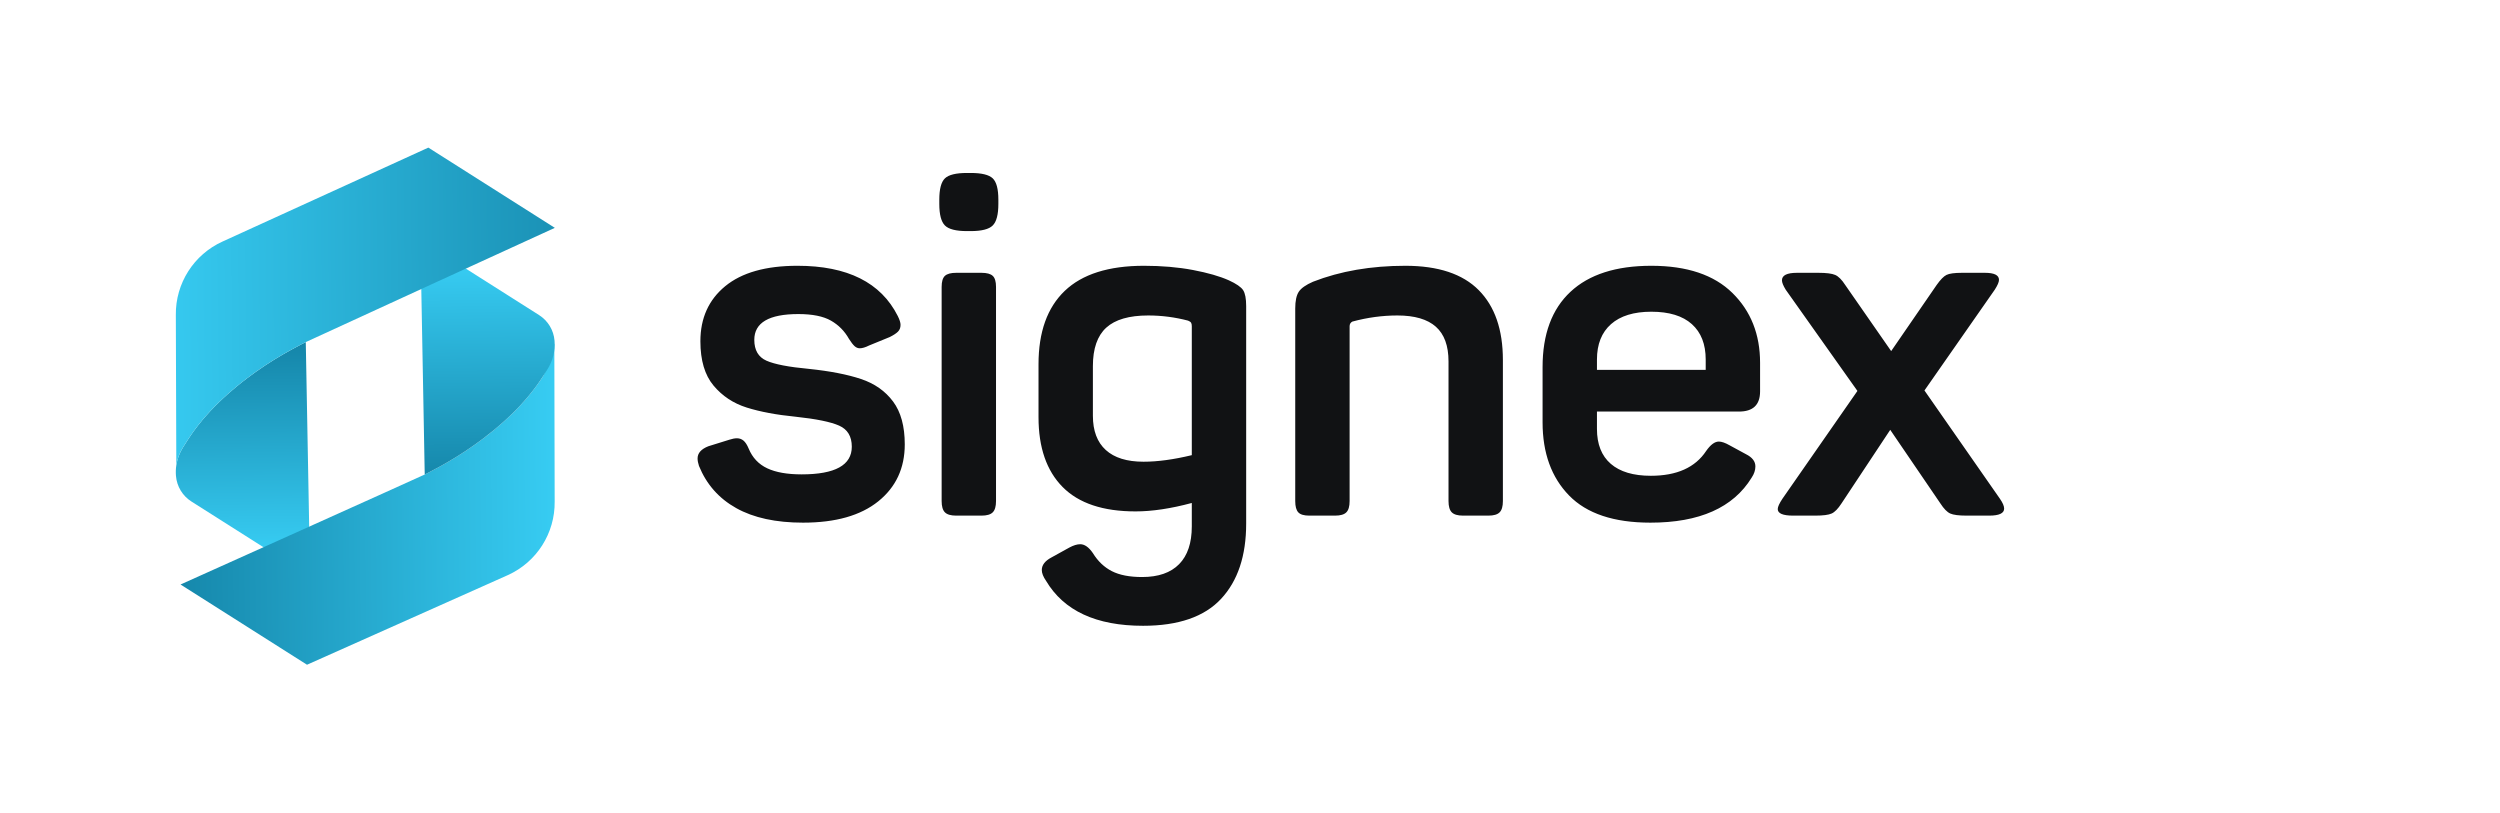
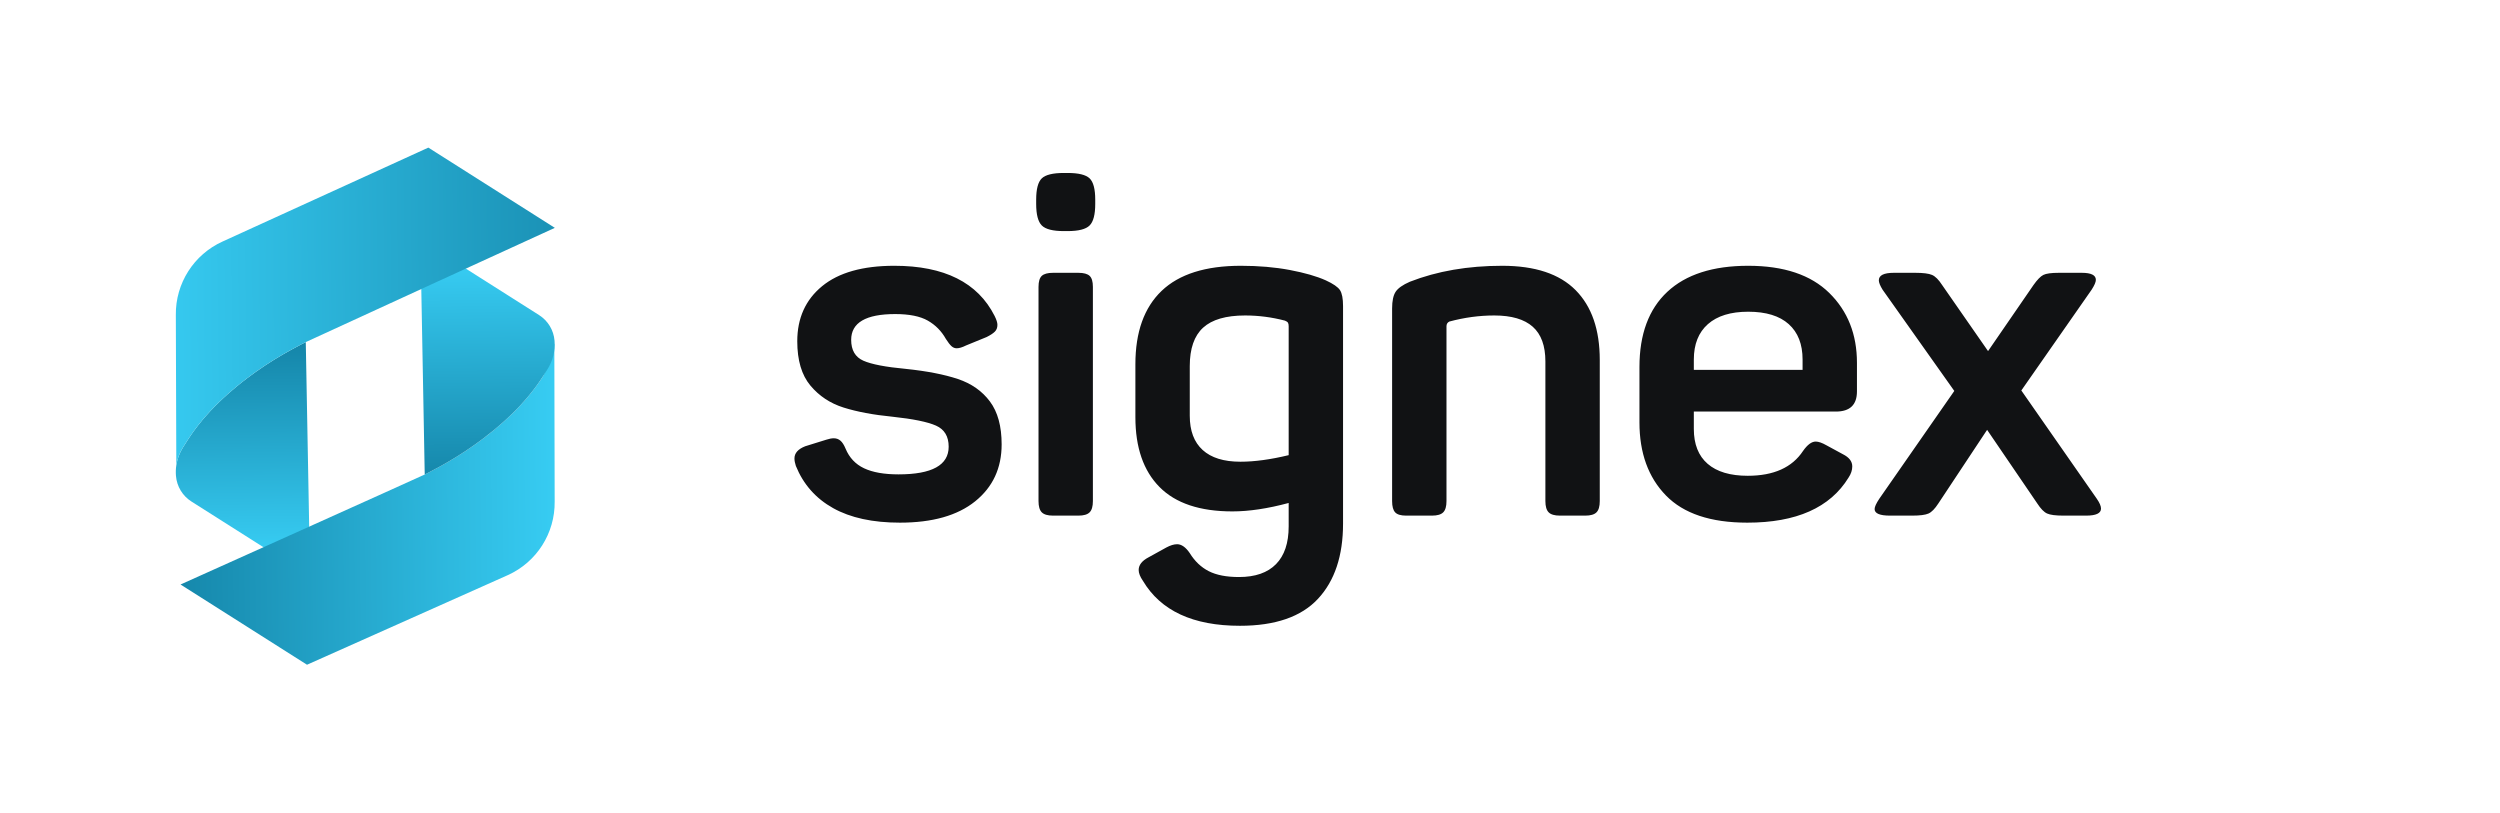
<svg xmlns="http://www.w3.org/2000/svg" viewBox="0 0 1600 520" role="img" aria-label="Signex" version="1.1" id="svg11">
  <defs id="defs8">
    <linearGradient id="sxg1" gradientUnits="userSpaceOnUse" x1="1507.694" y1="2706.879" x2="1507.694" y2="1622.488" gradientTransform="matrix(1 -0.0099 0.0099 1 -17.0079 15.8203)">
      <stop offset="0" style="stop-color:#3DD8FF" id="stop1" />
      <stop offset="1" style="stop-color:#0F7A9D" id="stop2" />
    </linearGradient>
    <linearGradient id="sxg2" gradientUnits="userSpaceOnUse" x1="3008.517" y1="2398.713" x2="954.492" y2="2398.713" gradientTransform="matrix(0.9999 -0.0115 0.0115 0.9999 -21.5832 15.9509)">
      <stop offset="0" style="stop-color:#3DD8FF" id="stop3" />
      <stop offset="1" style="stop-color:#0F7A9D" id="stop4" />
    </linearGradient>
    <linearGradient id="sxg3" gradientUnits="userSpaceOnUse" x1="2488.263" y1="1306.698" x2="2488.263" y2="2447.39" gradientTransform="matrix(0.9999 -0.0115 0.0115 0.9999 -21.5832 15.9509)">
      <stop offset="0" style="stop-color:#3DD8FF" id="stop5" />
      <stop offset="1" style="stop-color:#0F7A9D" id="stop6" />
    </linearGradient>
    <linearGradient id="sxg4" gradientUnits="userSpaceOnUse" x1="826.557" y1="1606.286" x2="3408.311" y2="1606.286" gradientTransform="matrix(1 -0.0099 0.0099 1 -17.0079 15.8203)">
      <stop offset="0" style="stop-color:#3DD8FF" id="stop7" />
      <stop offset="1" style="stop-color:#0F7A9D" id="stop8" />
    </linearGradient>
  </defs>
  <g transform="translate(40 50) scale(0.1615) translate(-800 -700)" id="g11">
    <path fill="url(#sxg1)" d="M1781.242,2676.171l-470.267-298.328c-17.657-11.193-32.143-26.121-42.596-43.469c-10.462-17.347-17.036-37.104-18.734-57.898c-0.019-0.271-0.045-0.542-0.064-0.806c-1.12-13.951-0.611-27.886,1.465-41.558c3.813-25.32,12.951-49.718,26.88-71.562c6.124-9.6,12.515-19.626,17.648-27.7c4.284-6.772,8.799-13.482,13.388-20.13c3.666-5.465,7.411-10.938,11.327-16.206c2.214-2.983,4.364-5.895,6.516-8.726c3.513-4.793,7.115-9.443,10.655-13.948c5.045-6.468,10.179-12.802,15.323-18.983l0.188-0.313c5.081-6.11,10.314-12.085,15.62-18.06c4.695-5.491,9.615-10.92,14.615-16.286c1.532-1.684,2.93-3.198,4.399-4.801c3.594-3.844,7.205-7.623,10.959-11.404c1.398-1.523,2.876-2.982,4.346-4.505c5.215-5.384,10.654-10.795,16.103-15.982c5.627-5.724,11.559-11.323,17.652-16.787c5.852-5.59,11.801-11.046,17.904-16.295c6.022-5.392,12.123-10.785,18.387-15.9c6.093-5.393,12.222-10.499,18.486-15.614c13.136-10.883,26.532-21.338,39.811-31.424c4.516-3.422,9.185-6.781,13.718-10.123c7.473-5.526,14.883-10.964,22.312-16.195c0.484-0.332,0.824-0.583,1.308-0.923c44.552-31.567,90.912-60.221,138.679-86.368c13.386-7.389,26.79-14.555,40.428-21.523c5.448-2.84,10.905-5.616,16.37-8.313L1781.242,2676.171z" id="path8" />
    <path fill="url(#sxg2)" d="M1267.725,2706.68c0,0,948.243-426.13,967.706-435.904c5.464-2.699,10.922-5.472,16.373-8.318c13.641-6.967,27.044-14.134,40.427-21.517c47.765-26.148,94.127-54.804,138.683-86.369c0.482-0.338,0.825-0.588,1.306-0.926c7.43-5.224,14.839-10.666,22.314-16.189c4.526-3.345,9.198-6.705,13.717-10.124c13.281-10.084,26.674-20.545,39.809-31.422c6.267-5.117,12.389-10.222,18.485-15.616c6.268-5.118,12.363-10.513,18.386-15.9c6.109-5.25,12.052-10.704,17.91-16.296c6.088-5.468,12.019-11.068,17.645-16.785c5.455-5.19,10.89-10.597,16.107-15.984c1.471-1.526,2.948-2.981,4.346-4.502c3.753-3.787,7.361-7.562,10.962-11.408c1.464-1.6,2.862-3.12,4.392-4.799c4.999-5.367,9.919-10.8,14.615-16.286c5.309-5.982,10.545-11.957,15.623-18.064l0.191-0.311c5.144-6.186,10.274-12.517,15.318-18.988c3.541-4.5,7.141-9.153,10.656-13.944c2.156-2.834,4.306-5.743,6.521-8.729c3.91-5.267,7.654-10.739,11.326-16.204c4.589-6.648,9.098-13.361,13.382-20.128c14.587-22.948,33.599-105.089,45.115-129.586l1.341,625.7c1.636,125.239-71.176,239.752-185.446,291.354l-795.981,355.211L1267.725,2706.68z" id="path9" />
    <path fill="url(#sxg3)" d="M2235.43,2270.776l-17.178-930.128l470.271,298.328c17.656,11.193,32.139,26.119,42.598,43.468c10.459,17.348,17.038,37.104,18.731,57.895c0.023,0.27,0.045,0.539,0.066,0.809c3.202,39.769-6.892,79.475-28.347,113.113c-6.124,9.602-12.513,19.628-17.647,27.705c-4.284,6.767-8.794,13.481-13.382,20.128c-3.672,5.464-7.416,10.937-11.326,16.204c-2.215,2.986-4.365,5.895-6.521,8.729c-3.514,4.792-7.114,9.444-10.656,13.944c-5.044,6.47-10.174,12.802-15.318,18.988l-0.191,0.311c-5.078,6.107-10.314,12.082-15.623,18.064c-4.696,5.485-9.615,10.919-14.615,16.286c-1.53,1.679-2.928,3.199-4.392,4.799c-3.601,3.847-7.209,7.621-10.962,11.408c-1.398,1.521-2.875,2.975-4.346,4.502c-5.217,5.387-10.652,10.794-16.107,15.984c-5.626,5.718-11.556,11.317-17.645,16.785c-5.858,5.592-11.801,11.046-17.91,16.296c-6.023,5.388-12.118,10.783-18.386,15.9c-6.095,5.394-12.217,10.499-18.485,15.616c-13.135,10.877-26.528,21.338-39.809,31.422c-4.519,3.419-9.19,6.779-13.717,10.124c-7.475,5.523-14.884,10.965-22.314,16.189c-0.482,0.338-0.824,0.588-1.306,0.926c-44.556,31.566-90.918,60.222-138.683,86.369c-13.383,7.384-26.786,14.55-40.427,21.517C2246.353,2265.303,2240.895,2268.076,2235.43,2270.776z" id="path10" />
    <path fill="url(#sxg4)" d="M2751,1293.319c0,0-967.473,442.95-986.935,452.722c-5.466,2.696-10.922,5.473-16.37,8.313c-13.638,6.968-27.042,14.134-40.428,21.523c-47.766,26.146-94.127,54.801-138.679,86.368c-0.483,0.34-0.824,0.591-1.308,0.923c-7.428,5.231-14.839,10.668-22.312,16.195c-4.533,3.342-9.202,6.701-13.718,10.123c-13.28,10.086-26.675,20.541-39.811,31.424c-6.264,5.115-12.392,10.221-18.486,15.614c-6.264,5.115-12.365,10.508-18.387,15.9c-6.103,5.249-12.052,10.705-17.904,16.295c-6.093,5.465-12.025,11.064-17.652,16.787c-5.449,5.187-10.888,10.597-16.103,15.982c-1.47,1.523-2.948,2.983-4.346,4.505c-3.755,3.781-7.365,7.561-10.959,11.404c-1.469,1.603-2.867,3.118-4.399,4.801c-5,5.366-9.92,10.795-14.615,16.286c-5.305,5.976-10.539,11.951-15.62,18.06l-0.188,0.313c-5.144,6.182-10.278,12.515-15.323,18.983c-3.54,4.505-7.142,9.155-10.655,13.948c-2.151,2.831-4.302,5.742-6.516,8.726c-3.915,5.268-7.661,10.741-11.327,16.206c-4.588,6.647-9.104,13.358-13.388,20.13c-5.133,8.074-11.524,18.1-17.648,27.7c-13.929,21.844-23.068,46.242-26.88,71.562c-0.008,0.024-0.024,0.04-0.031,0.064l-1.897-595.445c-1.631-125.236,71.181-239.746,185.449-291.354l815.206-372.023L2751,1293.319z" id="path11" />
  </g>
-   <path d="m 447.35,298.2 q -0.9,-2.7 -0.9,-4.8 0,-5.1 6.9,-7.8 l 13.5,-4.2 q 2.7,-0.9 4.8,-0.9 2.4,0 4.2,1.5 1.8,1.5 3.3,5.1 3.6,8.7 11.85,12.6 8.25,3.9 22.05,3.9 32.1,0 32.1,-17.7 0,-9.9 -8.1,-13.5 -8.1,-3.6 -27.9,-5.7 -18.3,-1.8 -31.2,-5.85 -12.9,-4.05 -21.3,-14.1 -8.4,-10.05 -8.4,-28.35 0,-22.2 15.9,-35.25 15.9,-13.05 46.2,-13.05 48,0 64.2,32.1 1.8,3.6 1.8,5.7 0,2.7 -1.65,4.35 -1.65,1.65 -5.25,3.45 l -13.2,5.4 q -3.6,1.8 -6,1.8 -1.8,0 -3.3,-1.35 -1.5,-1.35 -3.6,-4.65 -4.2,-7.5 -11.55,-11.7 -7.35,-4.2 -20.85,-4.2 -28.2,0 -28.2,16.5 0,9.9 7.8,13.35 7.8,3.45 27.3,5.25 20.1,2.1 33.15,6.45 13.05,4.35 20.55,14.4 7.5,10.05 7.5,27.45 0,22.8 -16.95,36.45 -16.95,13.65 -48.15,13.65 -26.1,0 -42.75,-9.3 -16.65,-9.3 -23.85,-27 z m 155.3,22.5 V 183.6 q 0,-5.1 2.1,-7.05 2.1,-1.95 7.2,-1.95 h 16.2 q 5.1,0 7.2,1.95 2.1,1.95 2.1,7.05 v 137.1 q 0,5.1 -2.1,7.2 -2.1,2.1 -7.2,2.1 h -16.2 q -5.1,0 -7.2,-2.1 -2.1,-2.1 -2.1,-7.2 z m -1.5,-192.9 q 0,-10.2 3.6,-13.65 3.6,-3.45 14.1,-3.45 h 2.4 q 10.5,0 14.1,3.45 3.6,3.45 3.6,13.65 v 2.7 q 0,10.2 -3.6,13.8 -3.6,3.6 -14.1,3.6 h -2.4 q -10.5,0 -14.1,-3.6 -3.6,-3.6 -3.6,-13.8 z m 68.3,243.9 q -2.7,-3.9 -2.7,-6.9 0,-4.8 6.3,-8.1 l 11.4,-6.3 q 3.9,-2.1 6.9,-2.1 4.2,0 8.1,5.7 4.8,7.8 12.15,11.55 7.35,3.75 19.35,3.75 15.6,0 23.7,-8.25 8.1,-8.25 8.1,-24.15 v -15 q -20.1,5.4 -36,5.4 -31.2,0 -46.65,-15.6 -15.45,-15.6 -15.45,-44.7 v -33.9 q 0,-30.9 16.8,-46.95 16.8,-16.05 50.7,-16.05 17.1,0 31.35,2.7 14.25,2.7 22.95,6.6 7.2,3.3 9.15,6.3 1.95,3 1.95,10.2 v 139.2 q 0,30.9 -16.05,48.15 -16.05,17.25 -49.95,17.25 -45,0 -62.1,-28.8 z m 62.4,-76.2 q 13.5,0 30.9,-4.2 v -82.5 q 0,-1.5 -0.45,-2.25 -0.45,-0.75 -1.95,-1.35 -12.6,-3.3 -25.5,-3.3 -18.3,0 -26.85,7.8 -8.55,7.8 -8.55,24.6 v 31.8 q 0,14.4 8.25,21.9 8.25,7.5 24.15,7.5 z m 97.1,25.2 V 197.4 q 0,-7.2 2.25,-10.65 2.25,-3.45 9.15,-6.45 26.1,-10.2 59.1,-10.2 31.5,0 46.95,15.6 15.45,15.6 15.45,44.7 v 90.3 q 0,5.1 -2.1,7.2 -2.1,2.1 -7.2,2.1 h -16.2 q -5.1,0 -7.2,-2.1 -2.1,-2.1 -2.1,-7.2 v -89.4 q 0,-15 -8.1,-22.2 -8.1,-7.2 -24.6,-7.2 -14.4,0 -28.8,3.9 -1.8,0.9 -1.8,3 v 111.9 q 0,5.1 -2.1,7.2 -2.1,2.1 -7.2,2.1 h -16.5 q -5.1,0 -7.05,-2.1 -1.95,-2.1 -1.95,-7.2 z m 158.3,-50.4 v -35.4 q 0,-31.5 17.85,-48.15 17.85,-16.65 51.75,-16.65 34.2,0 51.9,17.4 17.7,17.4 17.7,44.7 v 18.3 q 0,12.9 -13.5,12.9 h -90.9 v 11.1 q 0,14.7 8.85,22.35 8.85,7.65 25.65,7.65 24.9,0 35.4,-15.9 4.2,-6 8.1,-6 2.7,0 6.9,2.4 l 10.5,5.7 q 6,3 6,7.8 0,3.6 -2.4,7.2 -17.7,28.8 -64.8,28.8 -35.1,0 -52.05,-17.4 -16.95,-17.4 -16.95,-46.8 z m 104.4,-33.6 v -6.6 q 0,-14.7 -8.85,-22.65 -8.85,-7.95 -25.95,-7.95 -16.8,0 -25.8,7.95 -9,7.95 -9,22.65 v 6.6 z m 46.1,89.1 q 0,-2.1 3,-6.6 l 48,-69 -45.9,-64.8 q -2.4,-3.9 -2.4,-6 0,-4.8 9.6,-4.8 h 13.8 q 7.5,0 10.65,1.35 3.15,1.35 6.45,6.45 l 29.4,42.3 29.1,-42.3 q 3.6,-5.1 6.3,-6.45 2.7,-1.35 9.9,-1.35 h 14.7 q 9,0 9,4.5 0,2.1 -2.7,6.3 l -45,64.5 48.3,69.3 q 2.7,3.9 2.7,6.3 0,4.5 -9.6,4.5 h -14.4 q -7.5,0 -10.5,-1.35 -3,-1.35 -6.3,-6.45 l -32.1,-47.1 -31.2,47.1 q -3.3,5.1 -6.3,6.45 -3,1.35 -10.5,1.35 h -14.1 q -9.9,0 -9.9,-4.2 z" id="text11" style="font-weight:700;font-size:300px;font-family:Panton;letter-spacing:-7;fill:#111214" aria-label="signex" />
+   <path d="M509.35 298.2Q508.45 295.5 508.45 293.4Q508.45 288.3 515.35 285.6L528.85 281.4Q531.55 280.5 533.65 280.5Q536.05 280.5 537.85 282.0Q539.65 283.5 541.15 287.1Q544.75 295.8 553.0 299.7Q561.25 303.6 575.05 303.6Q607.15 303.6 607.15 285.9Q607.15 276.0 599.05 272.4Q590.95 268.8 571.15 266.7Q552.85 264.9 539.95 260.85Q527.05 256.8 518.65 246.75Q510.25 236.7 510.25 218.4Q510.25 196.2 526.15 183.15Q542.05 170.1 572.35 170.1Q620.35 170.1 636.55 202.2Q638.35 205.8 638.35 207.9Q638.35 210.6 636.7 212.25Q635.05 213.9 631.45 215.7L618.25 221.1Q614.65 222.9 612.25 222.9Q610.45 222.9 608.95 221.55Q607.45 220.2 605.35 216.9Q601.15 209.4 593.8 205.2Q586.45 201.0 572.95 201.0Q544.75 201.0 544.75 217.5Q544.75 227.4 552.55 230.85Q560.35 234.3 579.85 236.1Q599.95 238.2 613.0 242.55Q626.05 246.9 633.55 256.95Q641.05 267.0 641.05 284.4Q641.05 307.2 624.1 320.85Q607.15 334.5 575.95 334.5Q549.85 334.5 533.2 325.2Q516.55 315.9 509.35 298.2ZM664.65 320.7V183.6Q664.65 178.5 666.75 176.55Q668.85 174.6 673.95 174.6H690.15Q695.25 174.6 697.35 176.55Q699.45 178.5 699.45 183.6V320.7Q699.45 325.8 697.35 327.9Q695.25 330.0 690.15 330.0H673.95Q668.85 330.0 666.75 327.9Q664.65 325.8 664.65 320.7ZM663.15 127.8Q663.15 117.6 666.75 114.15Q670.35 110.7 680.85 110.7H683.25Q693.75 110.7 697.35 114.15Q700.95 117.6 700.95 127.8V130.5Q700.95 140.7 697.35 144.3Q693.75 147.9 683.25 147.9H680.85Q670.35 147.9 666.75 144.3Q663.15 140.7 663.15 130.5ZM731.45 371.7Q728.75 367.8 728.75 364.8Q728.75 360.0 735.05 356.7L746.45 350.4Q750.35 348.3 753.35 348.3Q757.55 348.3 761.45 354.0Q766.25 361.8 773.6 365.55Q780.95 369.3 792.95 369.3Q808.55 369.3 816.65 361.05Q824.75 352.8 824.75 336.9V321.9Q804.65 327.3 788.75 327.3Q757.55 327.3 742.1 311.7Q726.65 296.1 726.65 267.0V233.1Q726.65 202.2 743.45 186.15Q760.25 170.1 794.15 170.1Q811.25 170.1 825.5 172.8Q839.75 175.5 848.45 179.4Q855.65 182.7 857.6 185.7Q859.55 188.7 859.55 195.9V335.1Q859.55 366.0 843.5 383.25Q827.45 400.5 793.55 400.5Q748.55 400.5 731.45 371.7ZM793.85 295.5Q807.35 295.5 824.75 291.3V208.8Q824.75 207.3 824.3 206.55Q823.85 205.8 822.35 205.2Q809.75 201.9 796.85 201.9Q778.55 201.9 770.0 209.7Q761.45 217.5 761.45 234.3V266.1Q761.45 280.5 769.7 288.0Q777.95 295.5 793.85 295.5ZM890.95 320.7V197.4Q890.95 190.2 893.2 186.75Q895.45 183.3 902.35 180.3Q928.45 170.1 961.45 170.1Q992.95 170.1 1008.4 185.7Q1023.85 201.3 1023.85 230.4V320.7Q1023.85 325.8 1021.75 327.9Q1019.65 330.0 1014.55 330.0H998.35Q993.25 330.0 991.15 327.9Q989.05 325.8 989.05 320.7V231.3Q989.05 216.3 980.95 209.1Q972.85 201.9 956.35 201.9Q941.95 201.9 927.55 205.8Q925.75 206.7 925.75 208.8V320.7Q925.75 325.8 923.65 327.9Q921.55 330.0 916.45 330.0H899.95Q894.85 330.0 892.9 327.9Q890.95 325.8 890.95 320.7ZM1049.25 270.3V234.9Q1049.25 203.4 1067.1 186.75Q1084.95 170.1 1118.85 170.1Q1153.05 170.1 1170.75 187.5Q1188.45 204.9 1188.45 232.2V250.5Q1188.45 263.4 1174.95 263.4H1084.05V274.5Q1084.05 289.2 1092.9 296.85Q1101.75 304.5 1118.55 304.5Q1143.45 304.5 1153.95 288.6Q1158.15 282.6 1162.05 282.6Q1164.75 282.6 1168.95 285.0L1179.45 290.7Q1185.45 293.7 1185.45 298.5Q1185.45 302.1 1183.05 305.7Q1165.35 334.5 1118.25 334.5Q1083.15 334.5 1066.2 317.1Q1049.25 299.7 1049.25 270.3ZM1153.65 236.7V230.1Q1153.65 215.4 1144.8 207.45Q1135.95 199.5 1118.85 199.5Q1102.05 199.5 1093.05 207.45Q1084.05 215.4 1084.05 230.1V236.7ZM1199.75 325.8Q1199.75 323.7 1202.75 319.2L1250.75 250.2L1204.85 185.4Q1202.45 181.5 1202.45 179.4Q1202.45 174.6 1212.05 174.6H1225.85Q1233.35 174.6 1236.5 175.95Q1239.65 177.3 1242.95 182.4L1272.35 224.7L1301.45 182.4Q1305.05 177.3 1307.75 175.95Q1310.45 174.6 1317.65 174.6H1332.35Q1341.35 174.6 1341.35 179.1Q1341.35 181.2 1338.65 185.4L1293.65 249.9L1341.95 319.2Q1344.65 323.1 1344.65 325.5Q1344.65 330.0 1335.05 330.0H1320.65Q1313.15 330.0 1310.15 328.65Q1307.15 327.3 1303.85 322.2L1271.75 275.1L1240.55 322.2Q1237.25 327.3 1234.25 328.65Q1231.25 330.0 1223.75 330.0H1209.65Q1199.75 330.0 1199.75 325.8Z" id="text11" style="fill:#111214" aria-label="signex" />
</svg>
